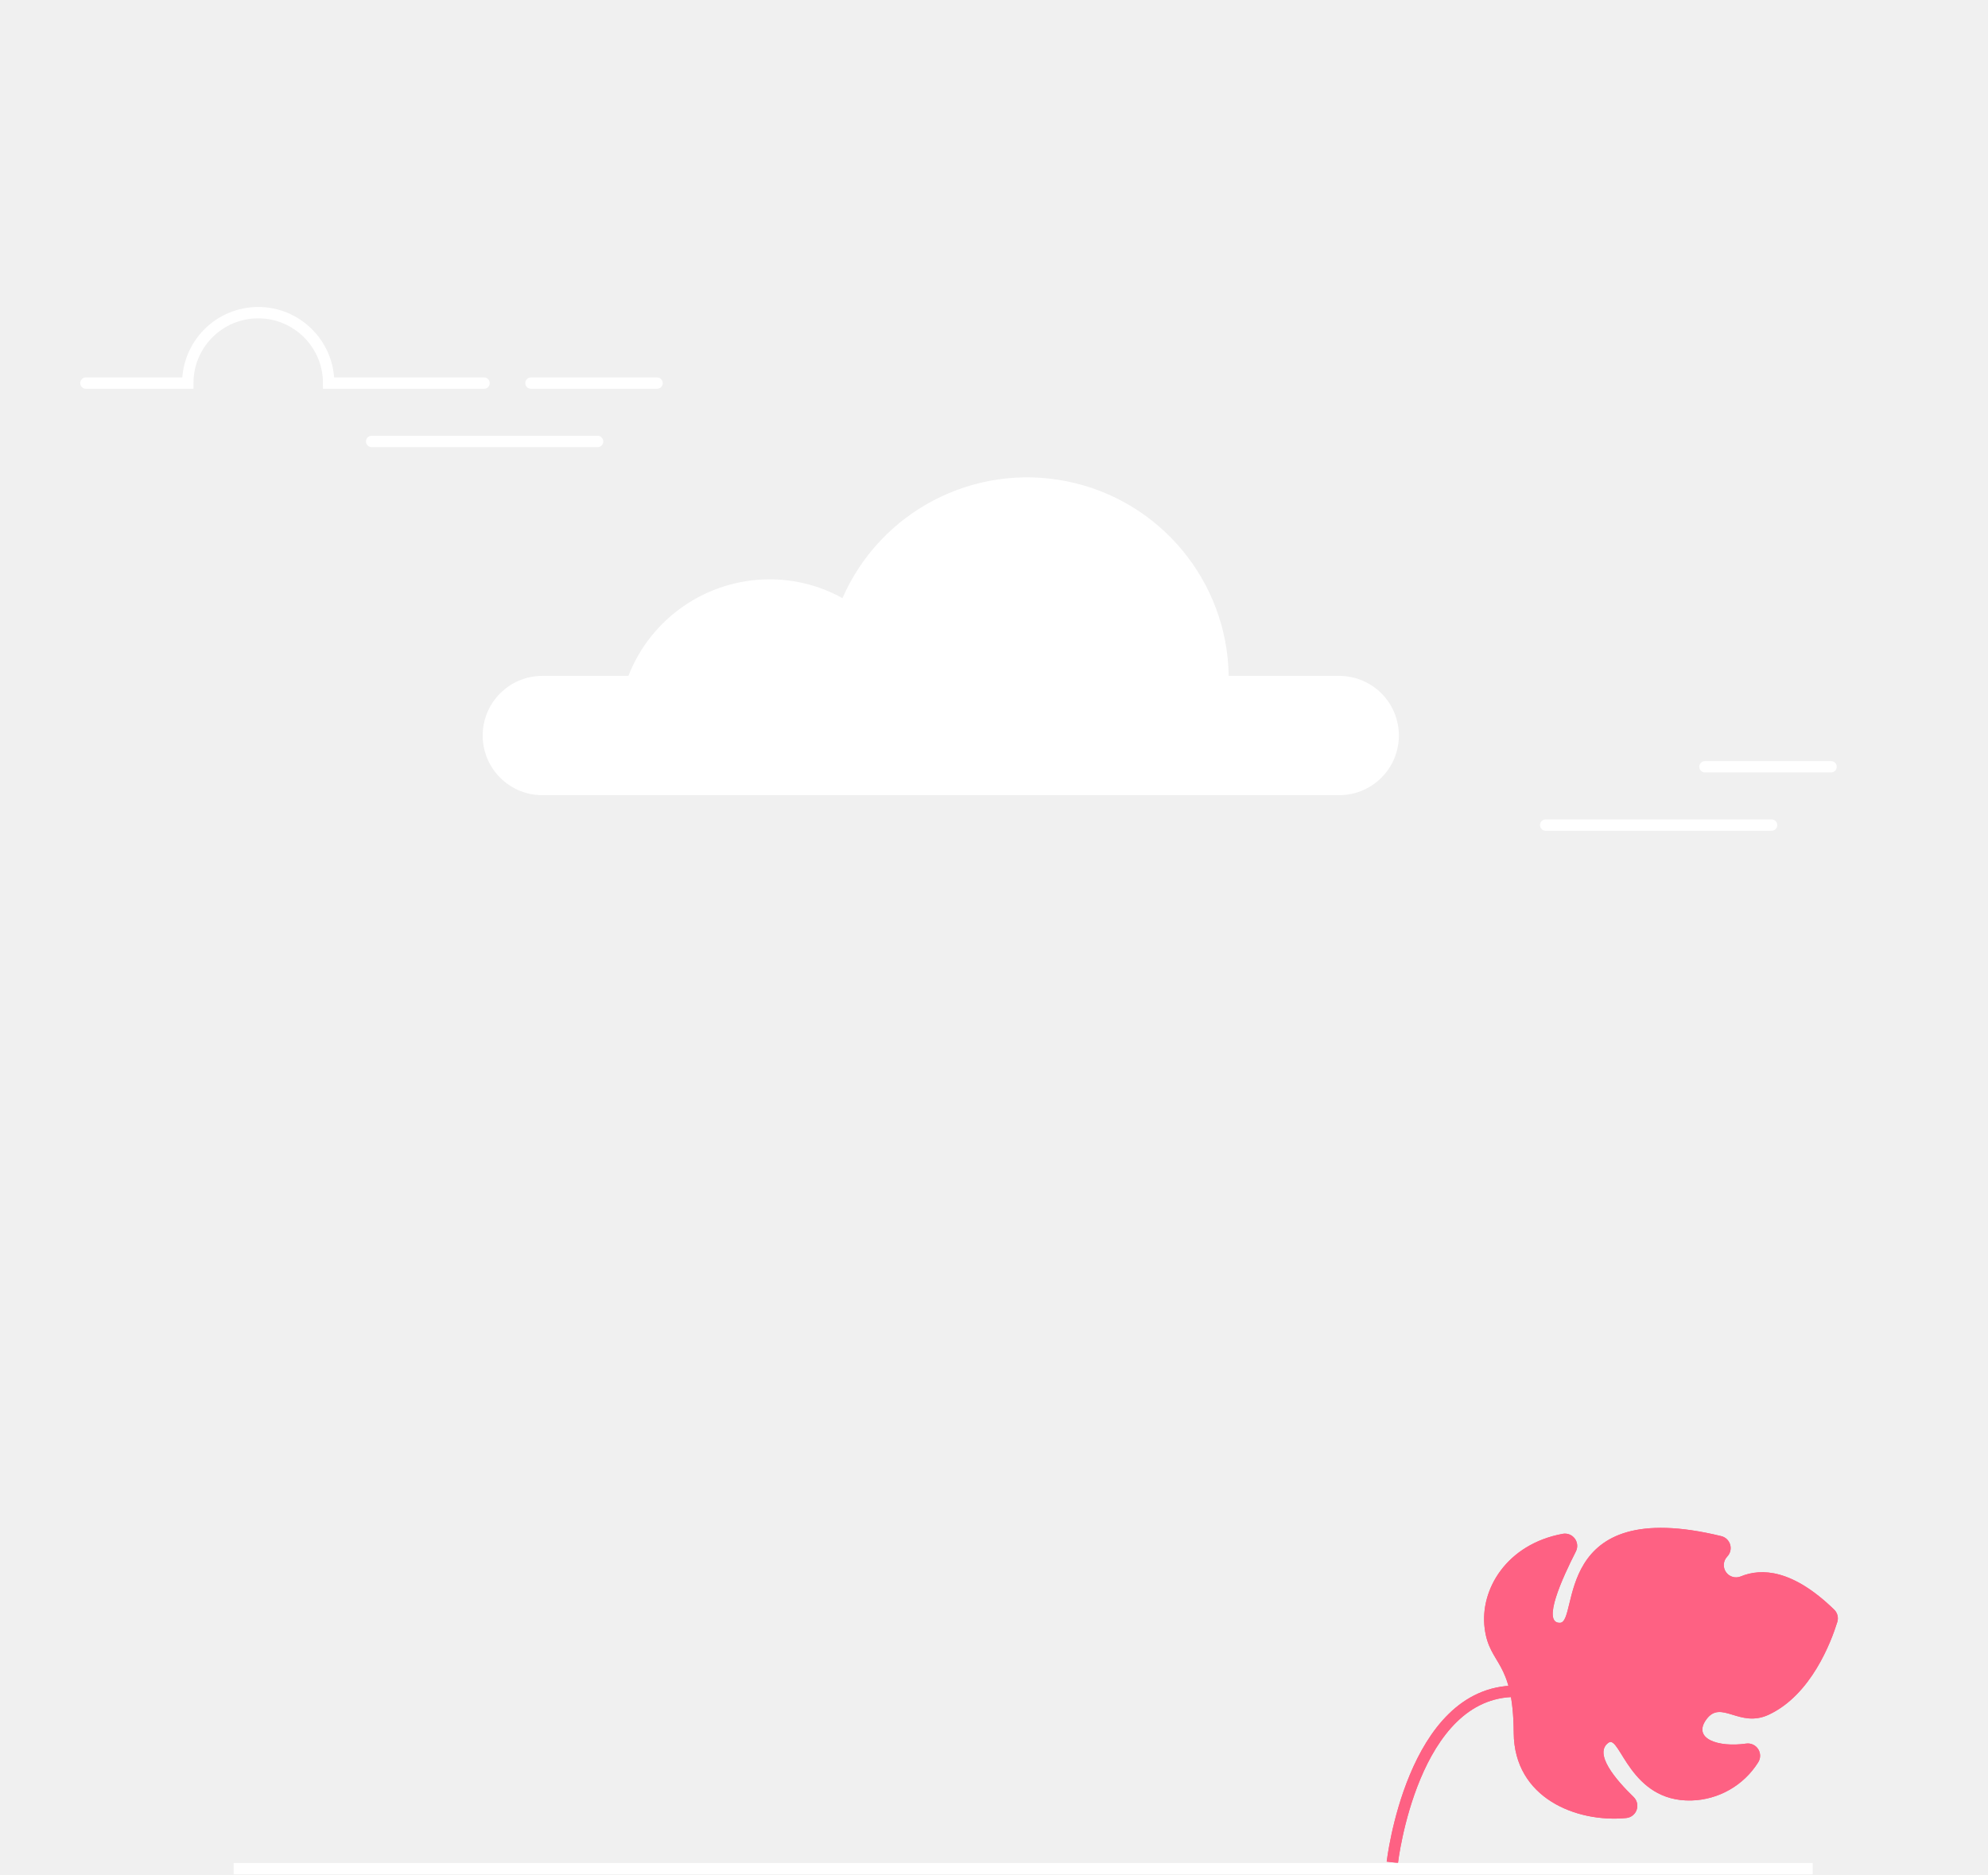
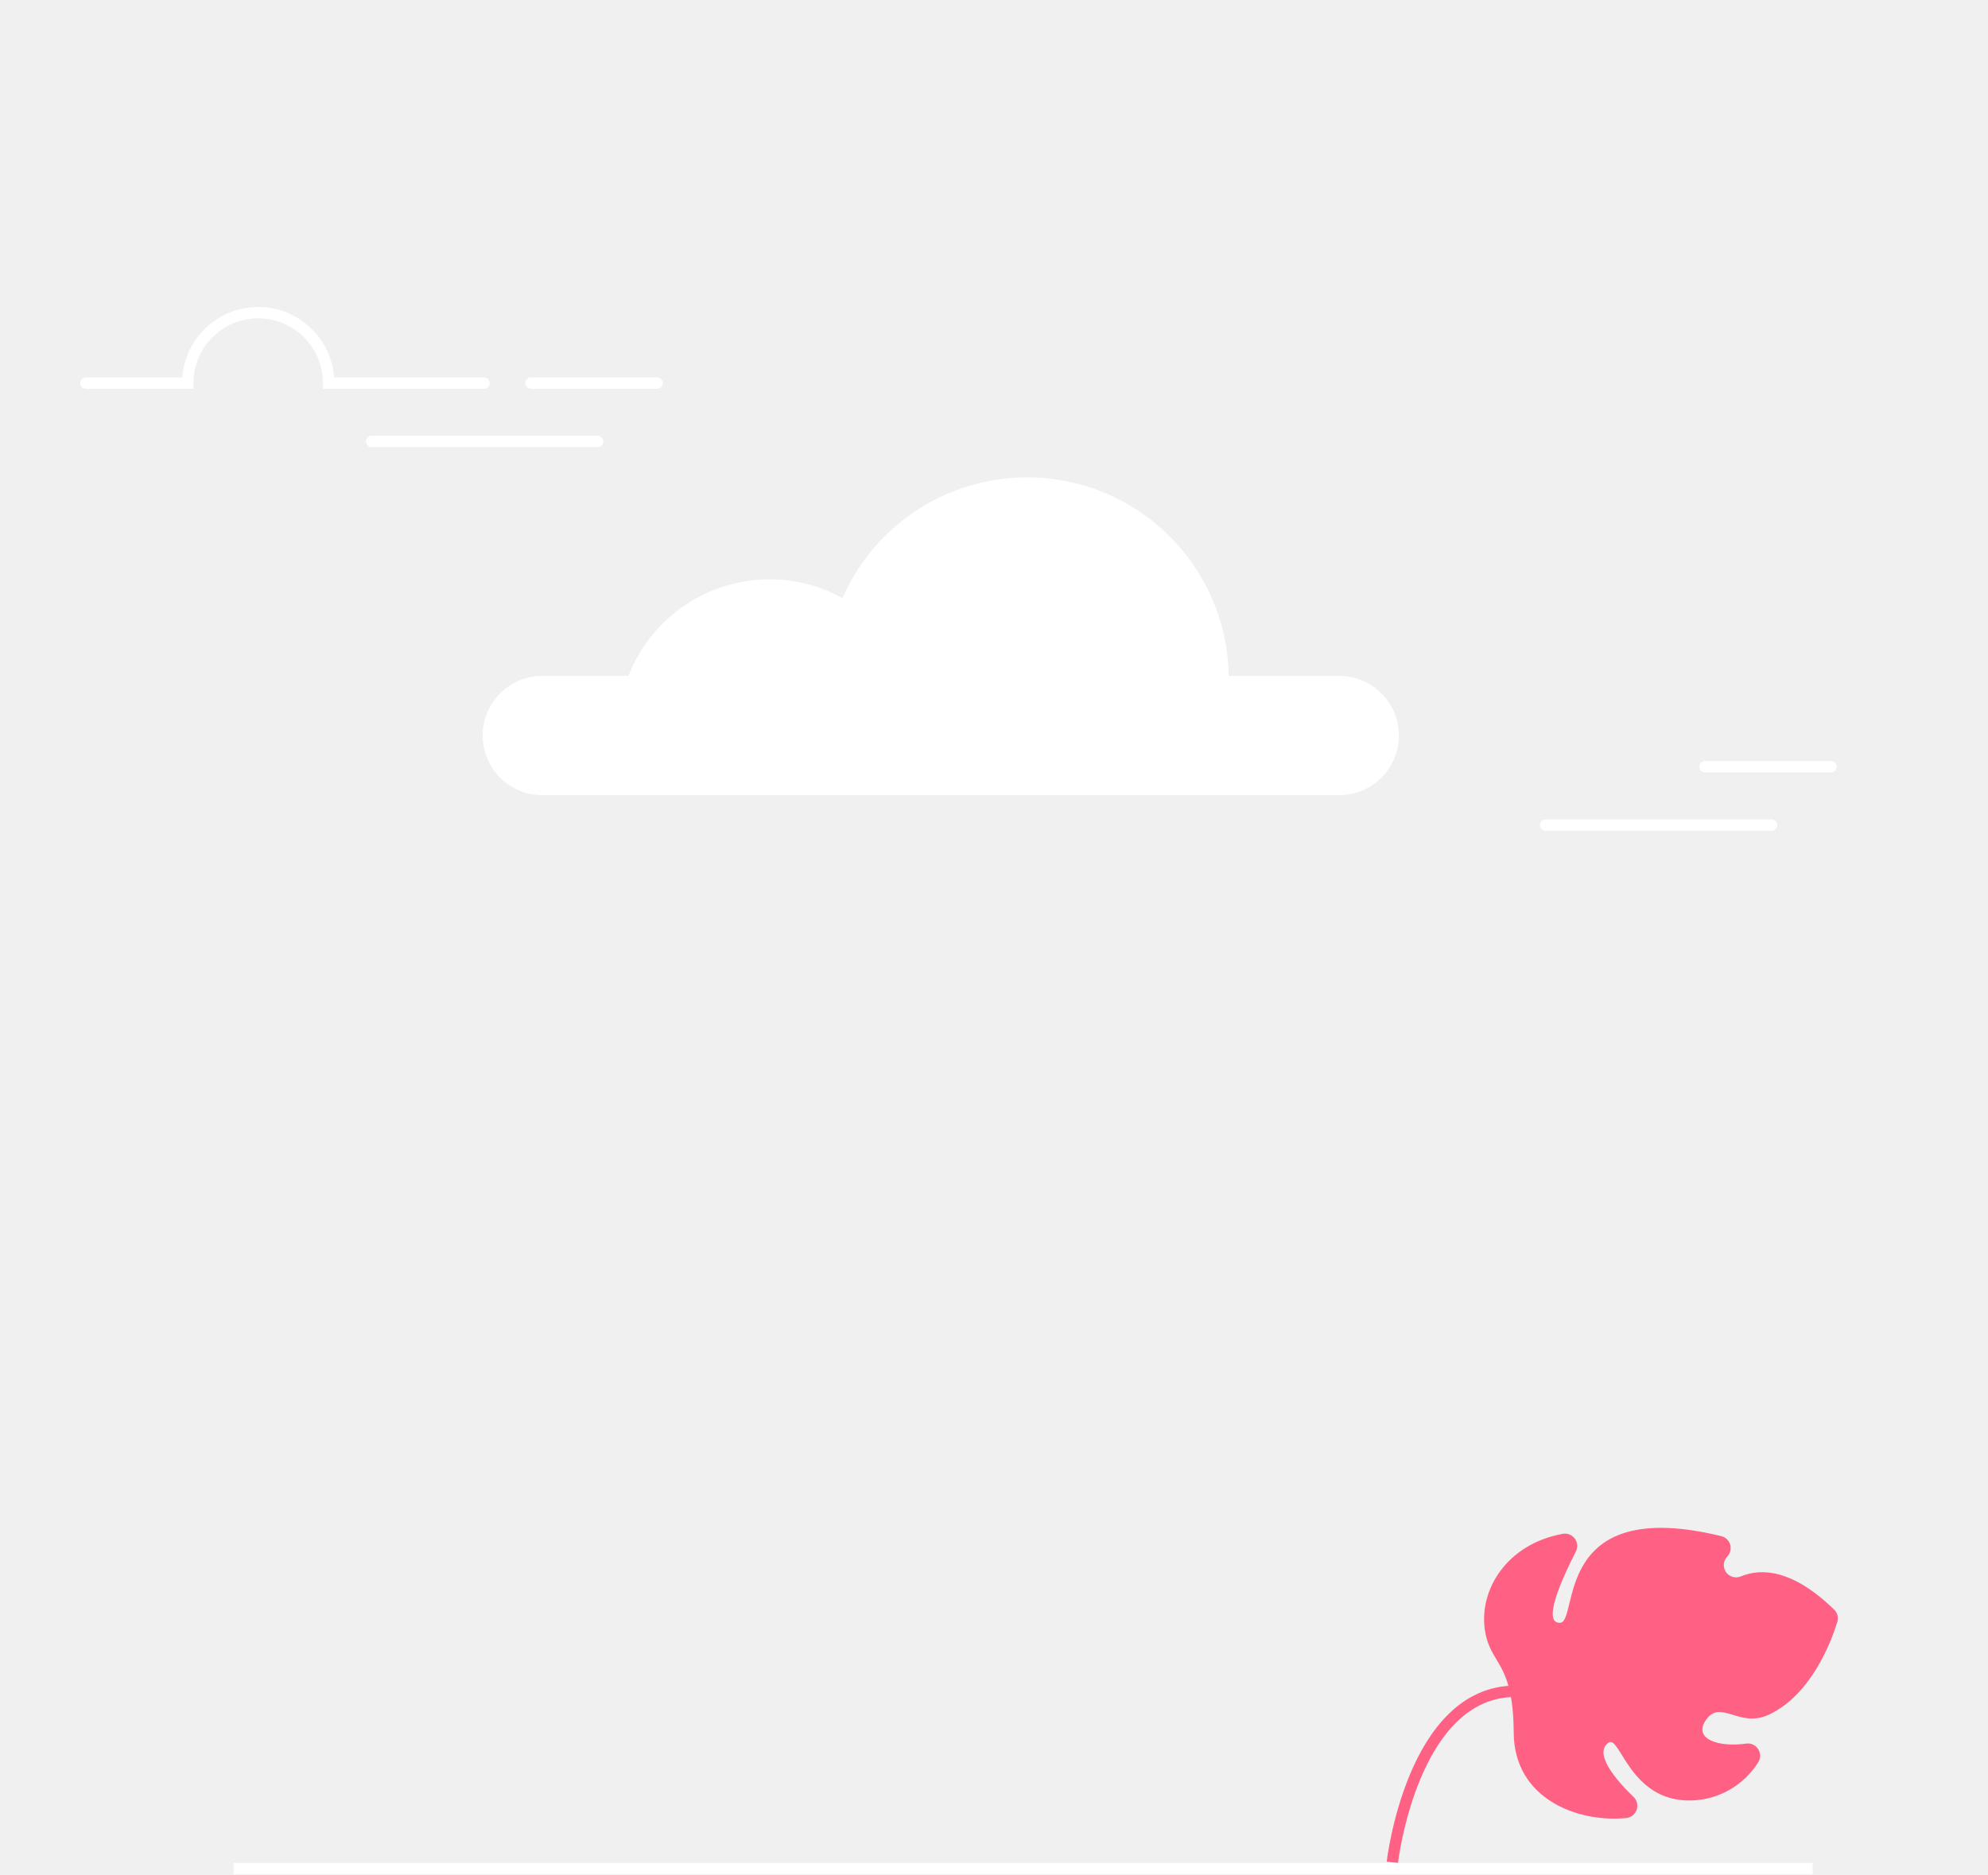
<svg xmlns="http://www.w3.org/2000/svg" viewBox="0 0 350 330">
  <g id="cloud">
    <line x1="65.43" y1="77.72" x2="105.21" y2="77.72" fill="none" stroke="#fff" stroke-linecap="round" stroke-miterlimit="10" stroke-width="2" />
    <g>
      <path d="M85.22,67.45H57.86a12.4,12.4,0,1,0-24.8,0H15.13" fill="none" stroke="#fff" stroke-linecap="round" stroke-miterlimit="10" stroke-width="2" />
      <line x1="93.48" y1="67.45" x2="115.68" y2="67.45" fill="none" stroke="#fff" stroke-linecap="round" stroke-miterlimit="10" stroke-width="2" />
    </g>
    <line x1="272.13" y1="145.27" x2="311.9" y2="145.27" fill="none" stroke="#fff" stroke-linecap="round" stroke-miterlimit="10" stroke-width="2" />
    <line x1="300.17" y1="135" x2="322.37" y2="135" fill="none" stroke="#fff" stroke-linecap="round" stroke-miterlimit="10" stroke-width="2" />
    <g>
      <path d="M235.77,119H216.32a35.49,35.49,0,0,0-68-13.69A26.34,26.34,0,0,0,135.43,102a26.72,26.72,0,0,0-24.8,17H95.48a10.49,10.49,0,0,0,0,21h140.3a10.49,10.49,0,0,0,0-21" fill="#fff" />
    </g>
    <animate attributeType="CSS" attributeName="opacity" values="0;1" begin="0s" dur="2s" />
    <animateTransform attributeName="transform" type="translate" values="100 0;0 0" begin="0s" dur="0.3s" keySplines=".12,.83,.92,.65" />
  </g>
  <g id="lower-leaf">
    <path d="M322.92,283.4a2.14,2.14,0,0,1,.55,2.17c-1.06,3.43-4.58,12.85-12.1,16.34-5.13,2.38-8.33-2.7-10.92.77s2.1,5,6.92,4.31a2.16,2.16,0,0,1,2.14,3.34A14.34,14.34,0,0,1,297.78,317c-10.84.27-12.55-11.58-14.57-10.19-2.72,1.89,1.27,6.55,4.39,9.57a2.16,2.16,0,0,1-1.3,3.71c-8.76.84-19.72-3.51-19.8-15-0.08-12.94-4.25-11.8-5.11-18.35-0.91-6.88,3.88-14.88,13.74-16.69a2.16,2.16,0,0,1,2.31,3.11c-2.41,4.73-6,12.6-2.82,12.56,3.46,0-1.58-22.58,28.43-15.26a2.16,2.16,0,0,1,1.09,3.54l-0.1.11a2.16,2.16,0,0,0,2.41,3.45c3.66-1.52,9.16-1.27,16.47,5.84" fill="#fe6183" />
    <path d="M245.13,327.88s3.48-30.11,21.7-30.11" fill="none" stroke="#fe6183" stroke-miterlimit="10" stroke-width="2" />
    <animate attributeName="transform-origin" attributeType="CSS" dur="0.5s" repeatCount="indefinite" values="500 100;" calcMode="linear" />
    <animateTransform attributeName="transform" type="rotate" values="-45 260 300; -55 260 300" begin="0" dur="2s" repeatCount="indefinite" calcMode="linear" />
-     <use href="#lower-leaf" transform-origin="100 100" />
  </g>
  <g>
    <line x1="41.13" y1="329" x2="319.13" y2="329" fill="none" stroke="#fff" stroke-width="2" />
  </g>
</svg>
